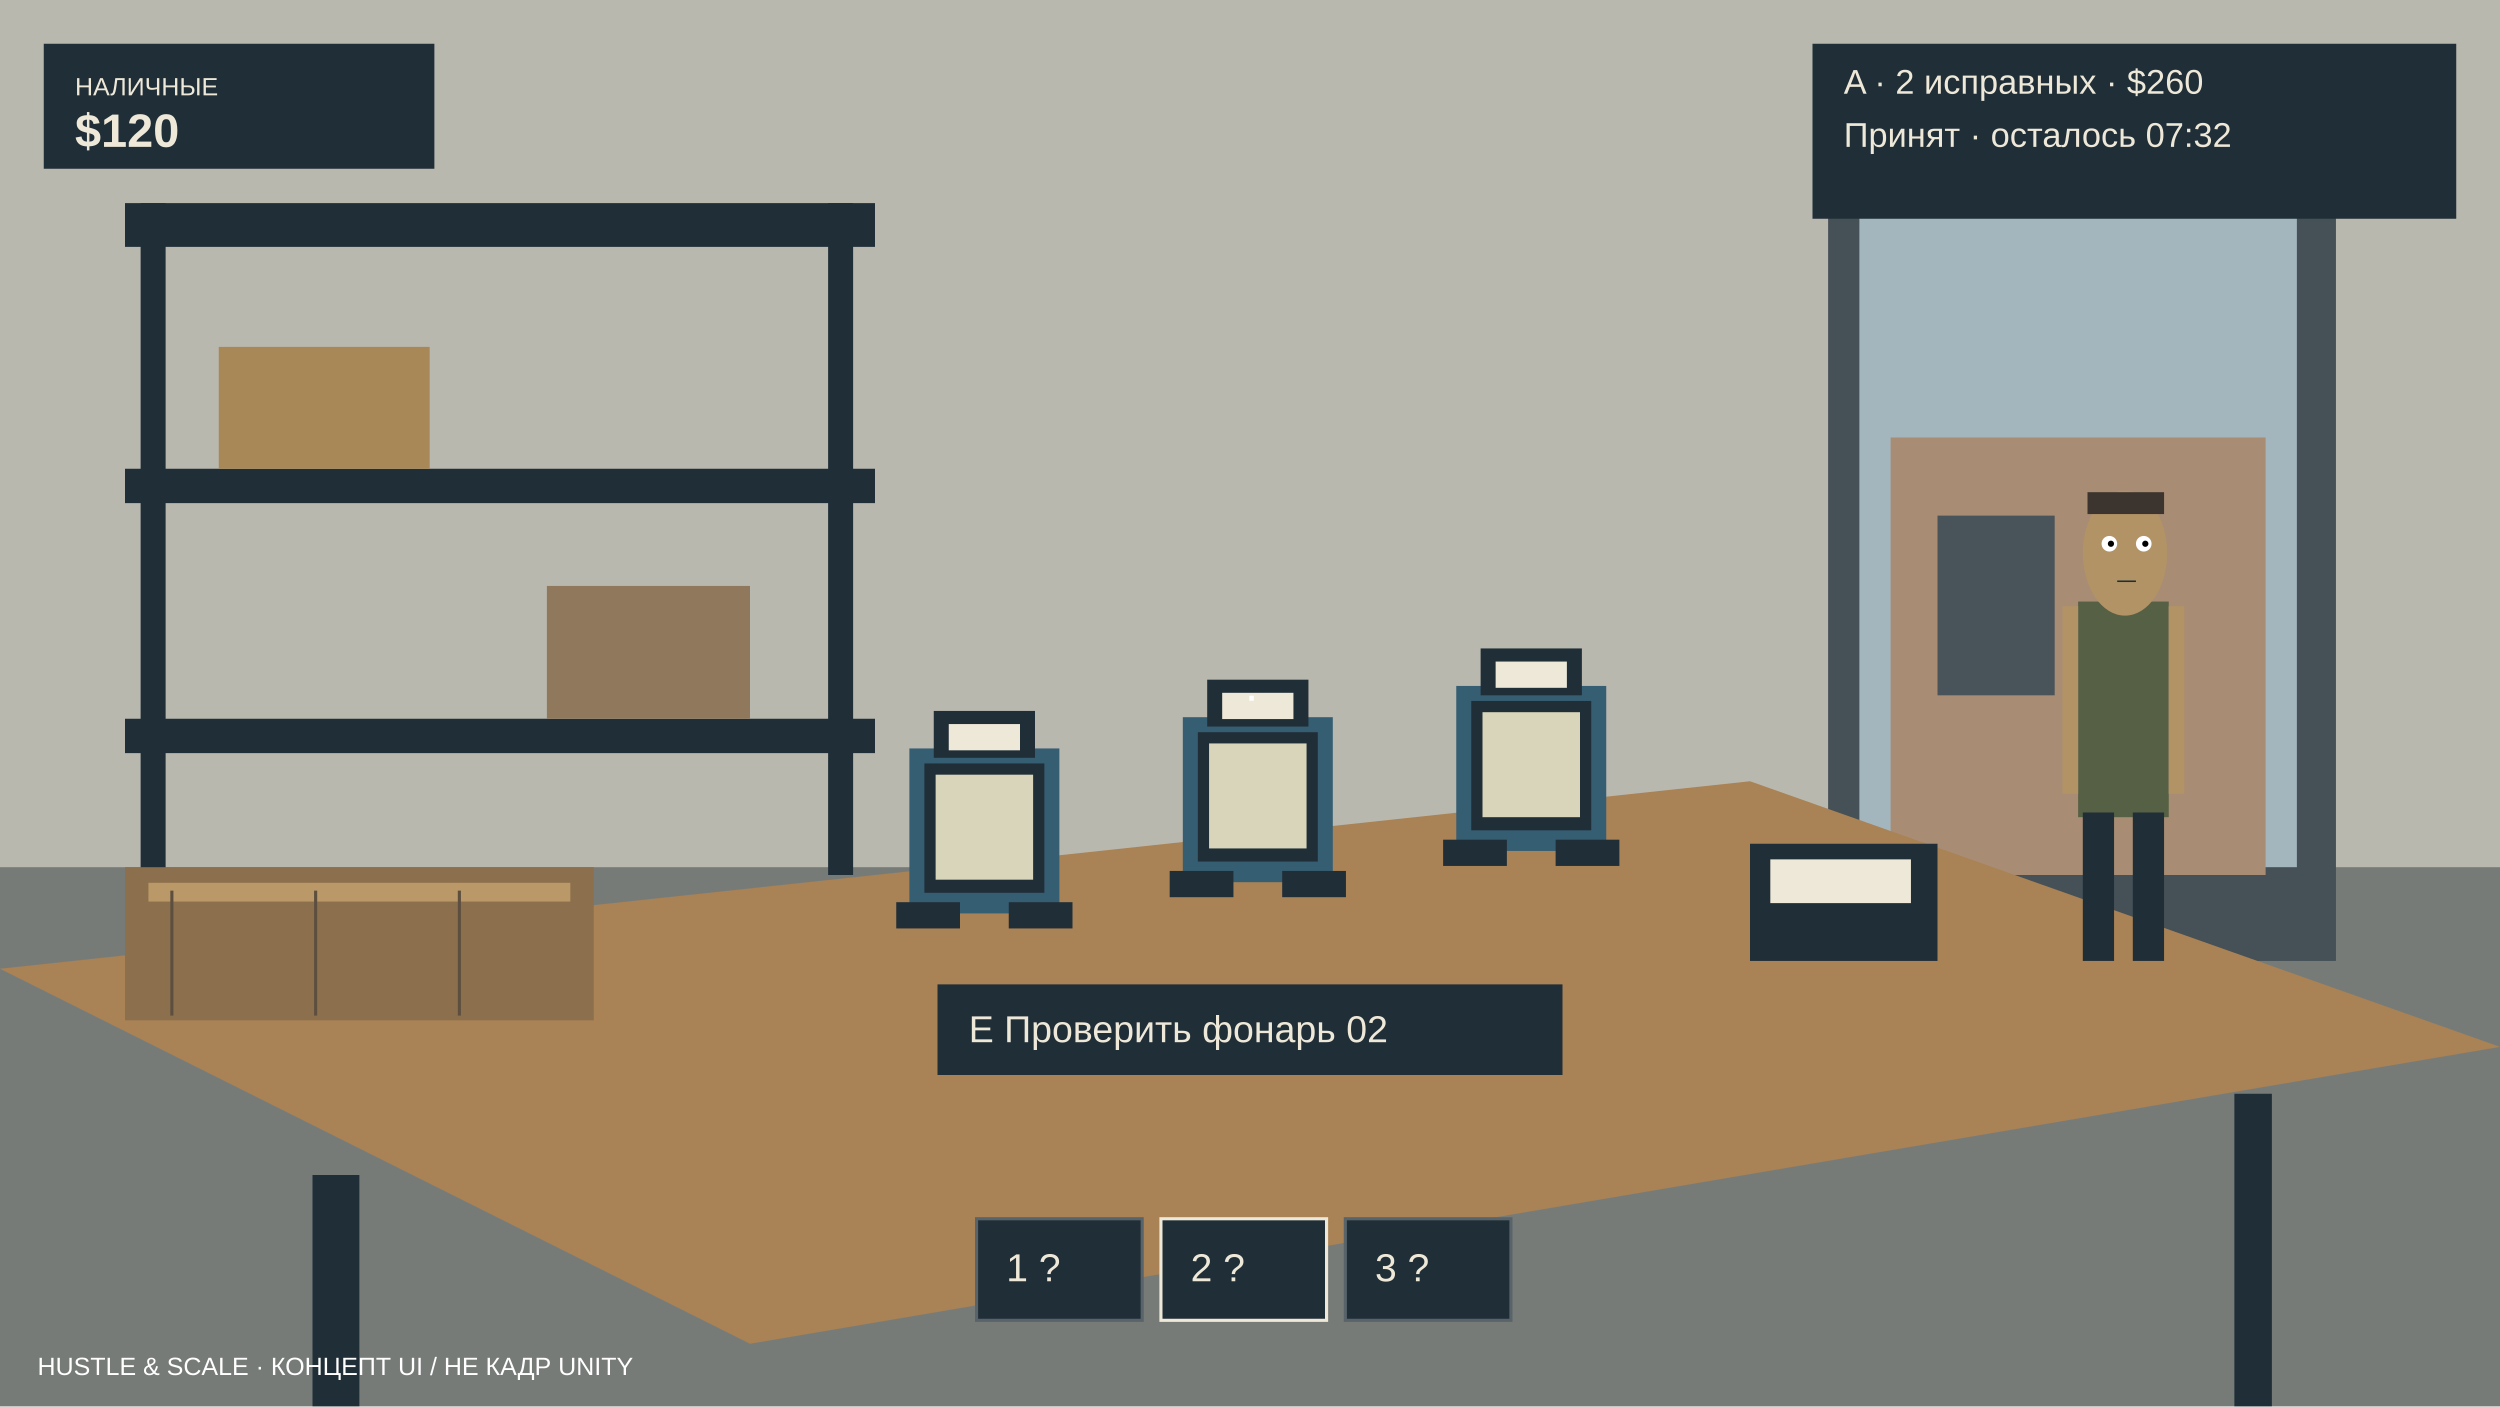
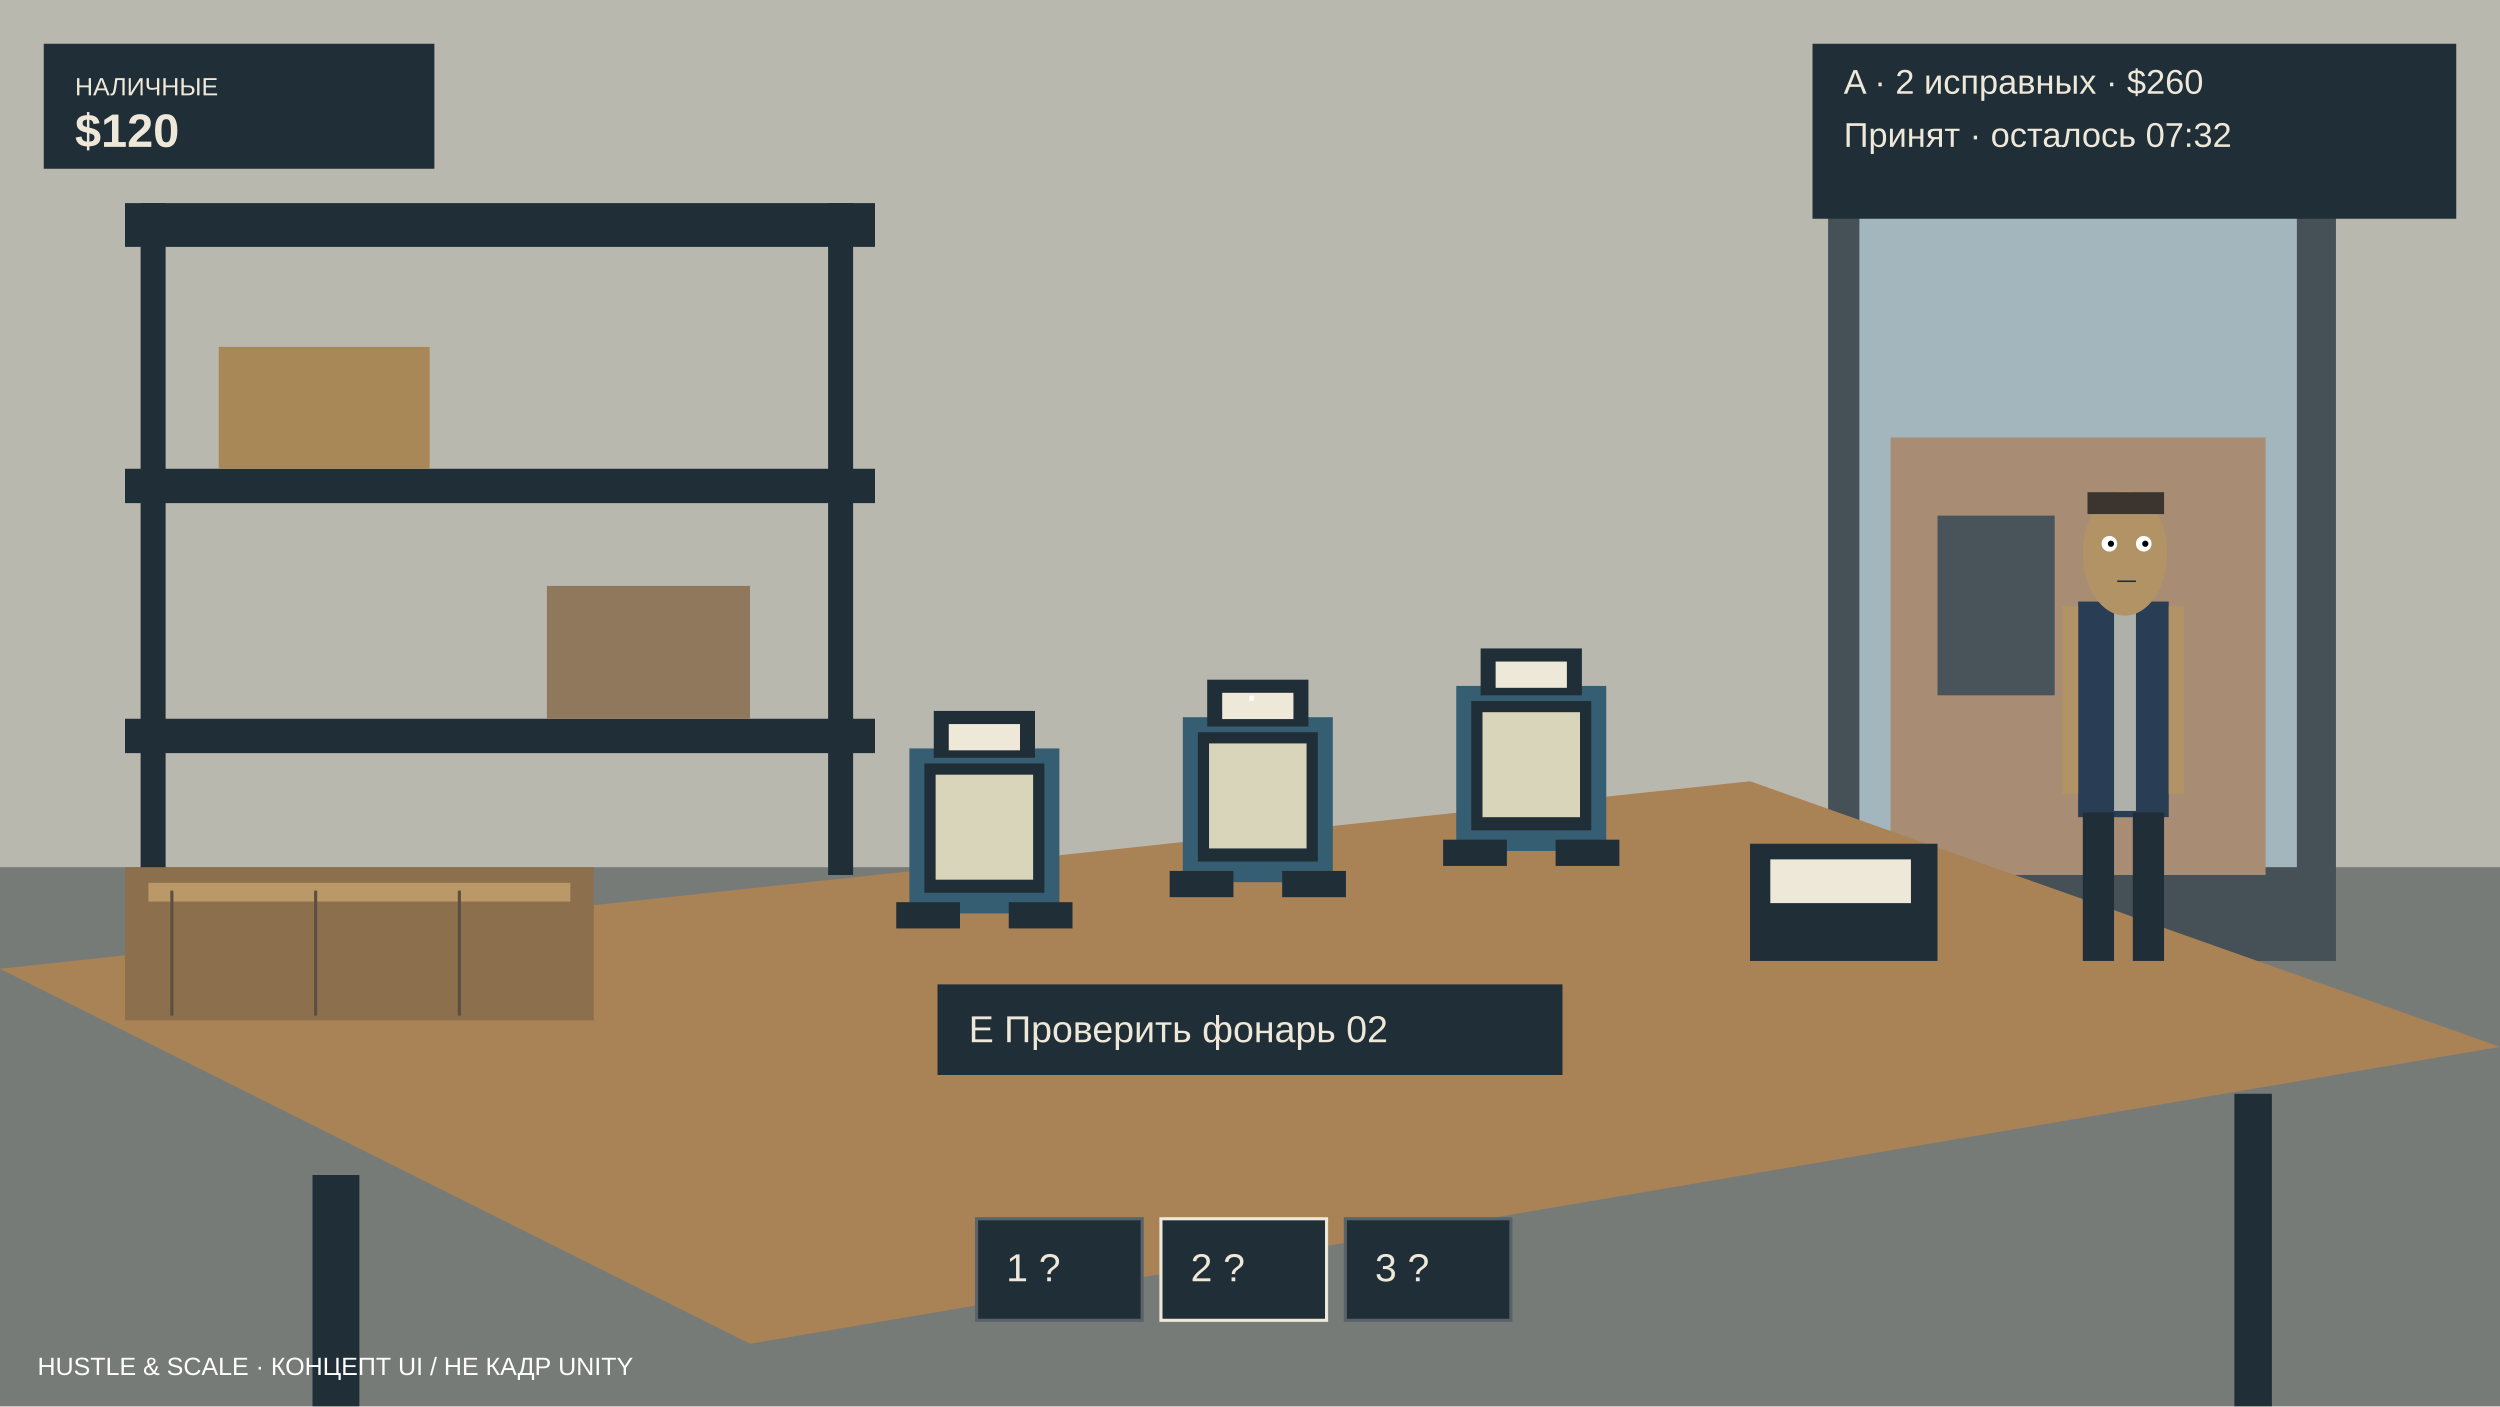
<svg xmlns="http://www.w3.org/2000/svg" viewBox="0 0 1600 900" role="img">
  <g font-family="Liberation Sans,Arial,sans-serif">
    <rect x="0" y="0" width="1600" height="900" fill="#B9B8AF" />
    <rect x="0" y="555" width="1600" height="345" fill="#777B78" />
    <rect x="1170" y="90" width="325" height="525" fill="#455057" />
    <rect x="1190" y="110" width="280" height="445" fill="#A3B6BE" />
    <rect x="1210" y="280" width="240" height="280" fill="#A88C73" />
    <rect x="1240" y="330" width="75" height="115" fill="#49545A" />
    <rect x="80" y="130" width="480" height="28" fill="#202E37" />
    <rect x="80" y="300" width="480" height="22" fill="#202E37" />
    <rect x="80" y="460" width="480" height="22" fill="#202E37" />
    <rect x="90" y="130" width="16" height="430" fill="#202E37" />
    <rect x="530" y="130" width="16" height="430" fill="#202E37" />
    <rect x="140" y="222" width="135" height="78" fill="#A98857" />
    <rect x="350" y="375" width="130" height="85" fill="#8F785B" />
    <path d="M0 620L1120 500L1600 670L480 860Z" fill="#A98255" />
    <rect x="200" y="752" width="30" height="148" fill="#202E37" />
    <rect x="1430" y="700" width="24" height="200" fill="#202E37" />
    <rect x="80" y="555" width="300" height="98" fill="#8C704D" />
    <rect x="95" y="565" width="270" height="12" fill="#BA9867" />
    <path d="M110 570L110 650" stroke="#5D4F3F" stroke-width="2" />
    <path d="M202 570L202 650" stroke="#5D4F3F" stroke-width="2" />
    <path d="M294 570L294 650" stroke="#5D4F3F" stroke-width="2" />
    <g transform="translate(570 455) scale(1.2)">
      <rect x="10" y="20" width="80" height="88" fill="#365E73" />
      <rect x="23" y="0" width="54" height="25" fill="#202E37" />
      <rect x="31" y="7" width="38" height="14" fill="#EEE8D9" />
      <rect x="18" y="28" width="64" height="69" fill="#202E37" />
      <rect x="24" y="34" width="52" height="56" fill="#D8D5BA" />
      <rect x="3" y="102" width="34" height="14" fill="#202E37" />
      <rect x="63" y="102" width="34" height="14" fill="#202E37" />
    </g>
    <g transform="translate(745 435) scale(1.2)">
      <rect x="10" y="20" width="80" height="88" fill="#365E73" />
      <rect x="23" y="0" width="54" height="25" fill="#202E37" />
      <rect x="31" y="7" width="38" height="14" fill="#EEE8D9" />
      <rect x="18" y="28" width="64" height="69" fill="#202E37" />
      <rect x="24" y="34" width="52" height="56" fill="#D8D5BA" />
      <rect x="3" y="102" width="34" height="14" fill="#202E37" />
      <rect x="63" y="102" width="34" height="14" fill="#202E37" />
    </g>
    <g transform="translate(920 415) scale(1.2)">
      <rect x="10" y="20" width="80" height="88" fill="#365E73" />
      <rect x="23" y="0" width="54" height="25" fill="#202E37" />
      <rect x="31" y="7" width="38" height="14" fill="#EEE8D9" />
      <rect x="18" y="28" width="64" height="69" fill="#202E37" />
      <rect x="24" y="34" width="52" height="56" fill="#D8D5BA" />
      <rect x="3" y="102" width="34" height="14" fill="#202E37" />
      <rect x="63" y="102" width="34" height="14" fill="#202E37" />
    </g>
    <rect x="1120" y="540" width="120" height="75" fill="#202E37" />
    <rect x="1133" y="550" width="90" height="28" fill="#EEE8D9" />
-     <rect x="1330" y="385" width="58" height="138" fill="#566044" />
+     <rect x="1330" y="385" width="58" height="138" fill="#293E55" />
+     <rect x="1353" y="390" width="14" height="129" fill="#ADB1AA" />
    <rect x="1333" y="520" width="20" height="95" fill="#202E37" />
    <rect x="1365" y="520" width="20" height="95" fill="#202E37" />
    <ellipse cx="1360" cy="354" rx="27" ry="40" fill="#B29366" />
    <rect x="1336" y="315" width="49" height="14" fill="#3C352F" />
    <rect x="1320" y="388" width="10" height="120" fill="#B29366" />
    <rect x="1388" y="388" width="10" height="120" fill="#B29366" />
    <circle cx="1350" cy="348" r="5" fill="white" />
    <circle cx="1372" cy="348" r="5" fill="white" />
    <circle cx="1351" cy="348" r="2" />
    <circle cx="1373" cy="348" r="2" />
    <path d="M1355 372H1367" stroke="#202E37" />
    <rect x="28" y="28" width="250" height="80" fill="#202E37" />
    <text x="48" y="61" font-size="16" font-weight="400" fill="#EEE8D9">НАЛИЧНЫЕ</text>
    <text x="48" y="94" font-size="30" font-weight="700" fill="#EEE8D9">$120</text>
    <rect x="1160" y="28" width="412" height="112" fill="#202E37" />
    <text x="1180" y="60" font-size="22" font-weight="400" fill="#EEE8D9">A · 2 исправных · $260</text>
    <text x="1180" y="94" font-size="22" font-weight="400" fill="#EEE8D9">Принят · осталось 07:32</text>
    <text x="796" y="455" font-size="30" font-weight="400" fill="#FFFFFF">·</text>
    <rect x="600" y="630" width="400" height="58" fill="#202E37" />
    <text x="620" y="667" font-size="24" font-weight="400" fill="#EEE8D9">E  Проверить фонарь 02</text>
    <rect x="625" y="780" width="106" height="65" fill="#202E37" stroke="#59636A" stroke-width="2" />
    <text x="644" y="820" font-size="25" font-weight="400" fill="#EEE8D9">1   ?</text>
    <rect x="743" y="780" width="106" height="65" fill="#202E37" stroke="#EEE8D9" stroke-width="2" />
    <text x="762" y="820" font-size="25" font-weight="400" fill="#EEE8D9">2   ?</text>
    <rect x="861" y="780" width="106" height="65" fill="#202E37" stroke="#59636A" stroke-width="2" />
    <text x="880" y="820" font-size="25" font-weight="400" fill="#EEE8D9">3   ?</text>
    <text x="24" y="880" font-size="16" font-weight="400" fill="#FFFFFF">HUSTLE &amp; SCALE · КОНЦЕПТ UI / НЕ КАДР UNITY</text>
  </g>
</svg>
